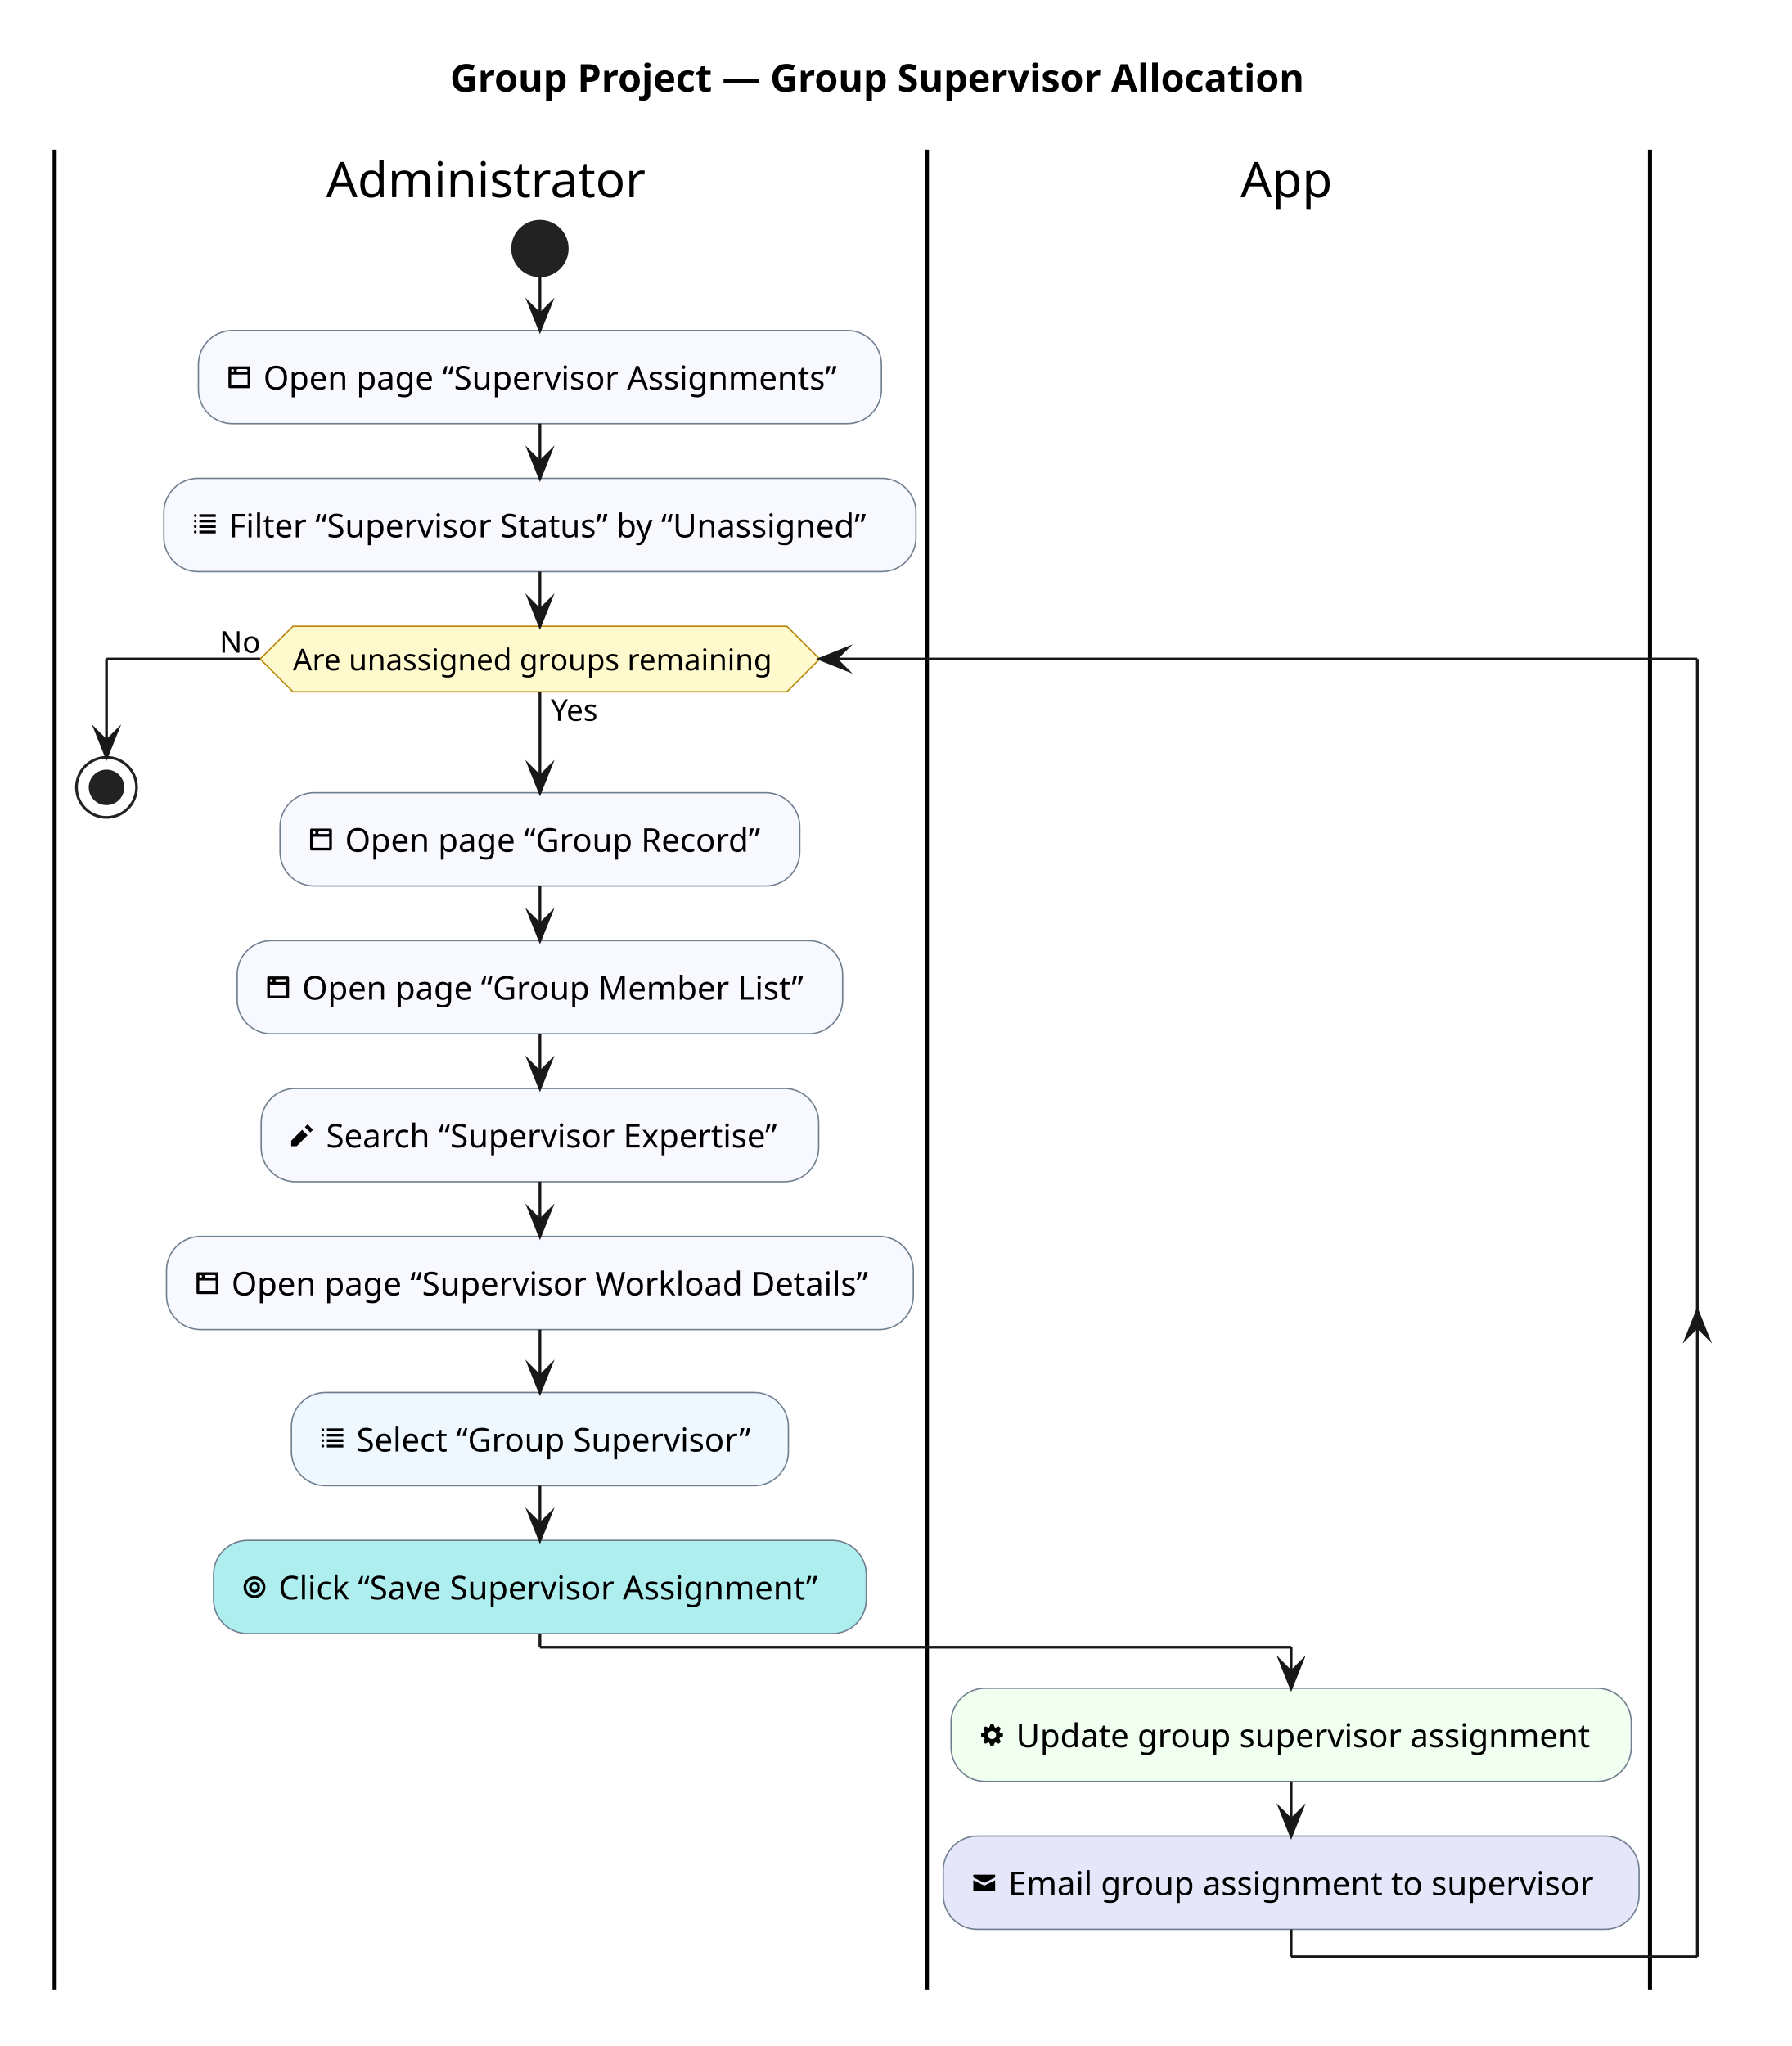
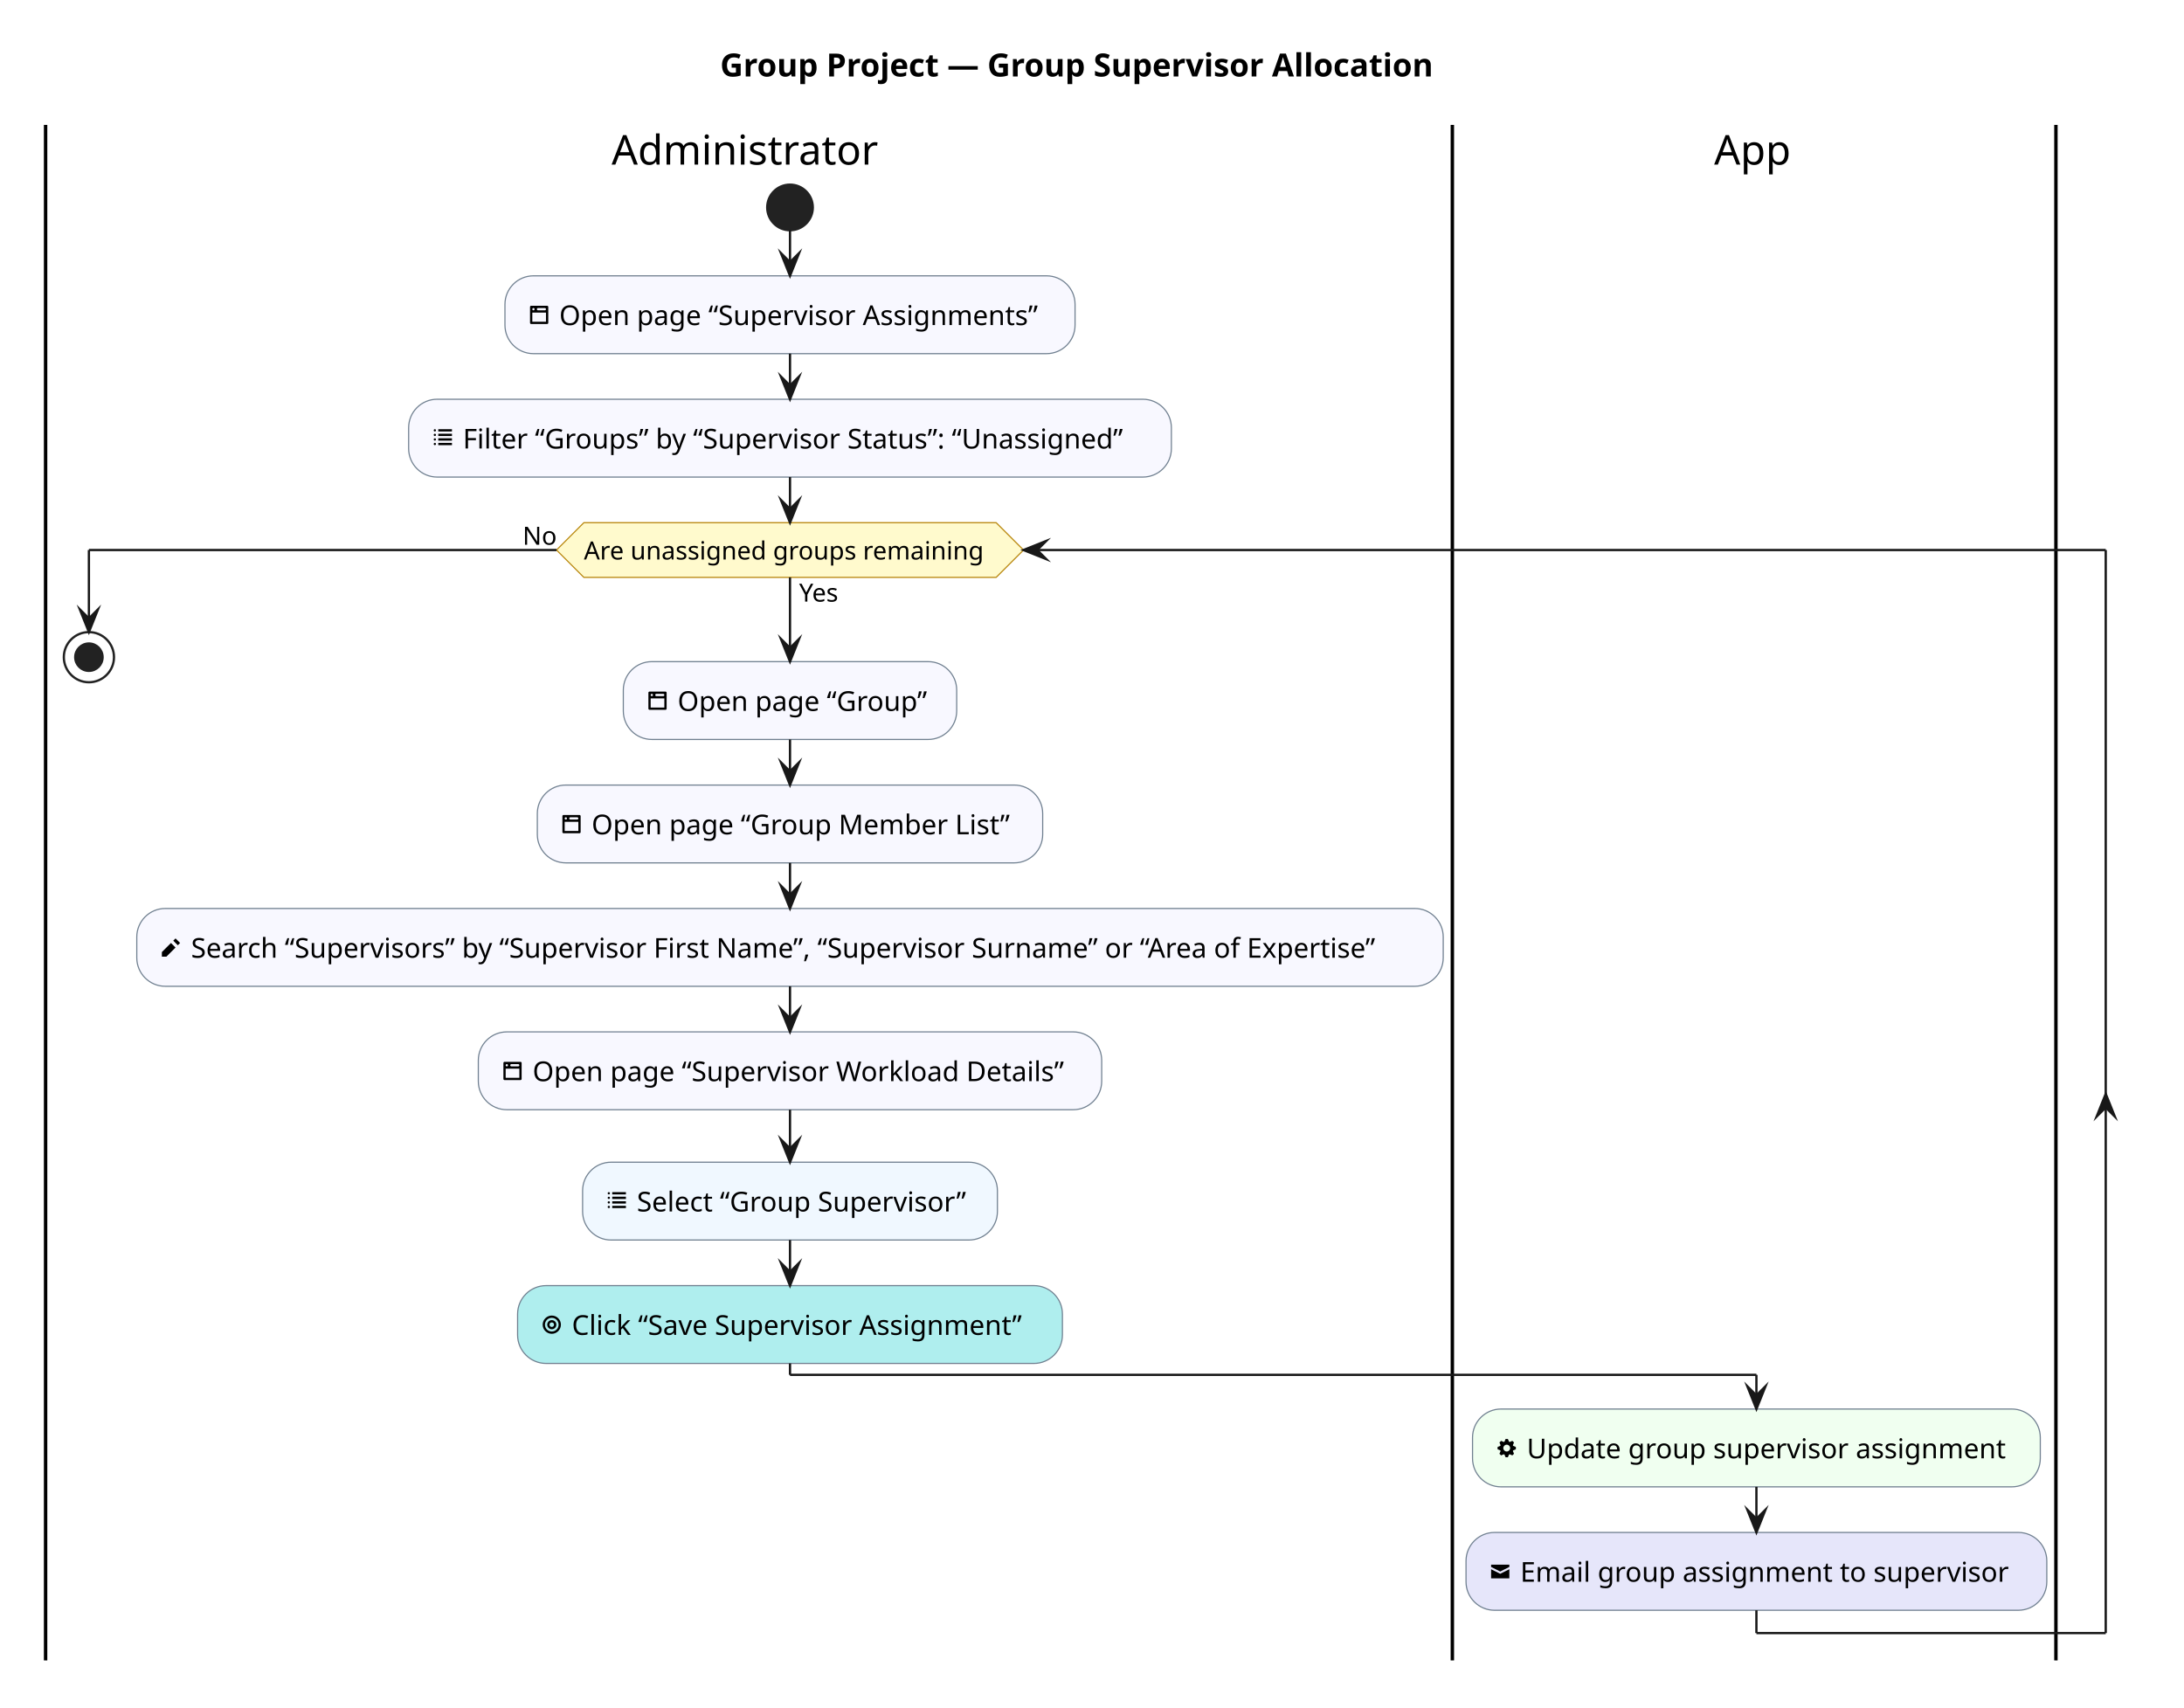
- <svg xmlns="http://www.w3.org/2000/svg" contentStyleType="text/css" data-diagram-type="ACTIVITY" height="749px" preserveAspectRatio="none" style="width:656px;height:749px;background:#FFFFFF;" version="1.1" viewBox="0 0 656 749" width="656px" zoomAndPan="magnify">
+ <svg xmlns="http://www.w3.org/2000/svg" contentStyleType="text/css" data-diagram-type="ACTIVITY" height="749px" preserveAspectRatio="none" style="width:958px;height:749px;background:#FFFFFF;" version="1.1" viewBox="0 0 958 749" width="958px" zoomAndPan="magnify">
  <defs />
  <g>
    <g class="title" data-source-line="2">
-       <text fill="#000000" font-family="sans-serif" font-size="14" font-weight="700" lengthAdjust="spacing" textLength="324.898" x="164.783" y="33.535">Group Project — Group Supervisor Allocation</text>
+       <text fill="#000000" font-family="sans-serif" font-size="14" font-weight="700" lengthAdjust="spacing" textLength="324.898" x="315.884" y="33.535">Group Project — Group Supervisor Allocation</text>
    </g>
-     <rect fill="none" height="21.199" style="stroke:none;stroke-width:1;" width="585.969" x="20" y="54.785" />
-     <ellipse cx="197.684" cy="90.984" fill="#222222" rx="10" ry="10" style="stroke:#222222;stroke-width:1;" />
-     <rect fill="#F8F8FF" height="34.133" rx="12.5" ry="12.5" style="stroke:#708090;stroke-width:0.5;" width="250.072" x="72.647" y="120.984" />
-     <path d="M83.987,134.117 A0.5,0.5 0 0 0 83.647,134.617 L83.647,141.617 A0.5,0.5 0 0 0 84.147,142.117 L91.147,142.117 A0.5,0.5 0 0 0 91.647,141.617 L91.647,134.617 A0.5,0.5 0 0 0 91.147,134.117 L84.147,134.117 A0.5,0.5 0 0 0 84.058,134.117 A0.5,0.5 0 0 0 83.998,134.117 M85.147,135.117 C85.427,135.117 85.647,135.337 85.647,135.617 C85.647,135.897 85.427,136.117 85.147,136.117 C84.868,136.117 84.647,135.897 84.647,135.617 C84.647,135.337 84.868,135.117 85.147,135.117 M87.147,135.117 L90.147,135.117 C90.427,135.117 90.647,135.337 90.647,135.617 C90.647,135.897 90.427,136.117 90.147,136.117 L87.147,136.117 C86.868,136.117 86.647,135.897 86.647,135.617 C86.647,135.337 86.868,135.117 87.147,135.117 M84.647,137.117 L90.647,137.117 L90.647,141.117 L84.647,141.117 L84.647,137.117" fill="#000000" />
-     <text fill="#000000" font-family="sans-serif" font-size="12" lengthAdjust="spacing" textLength="216.275" x="96.444" y="142.586">Open page “Supervisor Assignments”</text>
-     <rect fill="#F8F8FF" height="34.133" rx="12.5" ry="12.5" style="stroke:#708090;stroke-width:0.5;" width="275.367" x="60" y="175.117" />
-     <path d="M71.5,188.25 C71.22,188.25 71,188.47 71,188.75 C71,189.03 71.22,189.25 71.5,189.25 C71.78,189.25 72,189.03 72,188.75 C72,188.47 71.78,188.25 71.5,188.25 M73,188.25 L73,189.25 L79,189.25 L79,188.25 L73,188.25 M71.5,190.25 C71.22,190.25 71,190.47 71,190.75 C71,191.03 71.22,191.25 71.5,191.25 C71.78,191.25 72,191.03 72,190.75 C72,190.47 71.78,190.25 71.5,190.25 M73,190.25 L73,191.25 L79,191.25 L79,190.25 L73,190.25 M71.5,192.25 C71.22,192.25 71,192.47 71,192.75 C71,193.03 71.22,193.25 71.5,193.25 C71.78,193.25 72,193.03 72,192.75 C72,192.47 71.78,192.25 71.5,192.25 M73,192.25 L73,193.25 L79,193.25 L79,192.25 L73,192.25 M71.5,194.25 C71.22,194.25 71,194.47 71,194.75 C71,195.03 71.22,195.25 71.5,195.25 C71.78,195.25 72,195.03 72,194.75 C72,194.47 71.78,194.25 71.5,194.25 M73,194.25 L73,195.25 L79,195.25 L79,194.25 L73,194.25" fill="#000000" />
-     <text fill="#000000" font-family="sans-serif" font-size="12" lengthAdjust="spacing" textLength="241.57" x="83.797" y="196.719">Filter “Supervisor Status” by “Unassigned”</text>
-     <rect fill="#F8F8FF" height="34.133" rx="12.5" ry="12.5" style="stroke:#708090;stroke-width:0.5;" width="190.289" x="102.539" y="290.205" />
-     <path d="M113.879,303.338 A0.5,0.5 0 0 0 113.539,303.838 L113.539,310.838 A0.5,0.5 0 0 0 114.039,311.338 L121.039,311.338 A0.5,0.5 0 0 0 121.539,310.838 L121.539,303.838 A0.5,0.5 0 0 0 121.039,303.338 L114.039,303.338 A0.5,0.5 0 0 0 113.949,303.338 A0.5,0.5 0 0 0 113.889,303.338 M115.039,304.338 C115.319,304.338 115.539,304.558 115.539,304.838 C115.539,305.118 115.319,305.338 115.039,305.338 C114.759,305.338 114.539,305.118 114.539,304.838 C114.539,304.558 114.759,304.338 115.039,304.338 M117.039,304.338 L120.039,304.338 C120.319,304.338 120.539,304.558 120.539,304.838 C120.539,305.118 120.319,305.338 120.039,305.338 L117.039,305.338 C116.759,305.338 116.539,305.118 116.539,304.838 C116.539,304.558 116.759,304.338 117.039,304.338 M114.539,306.338 L120.539,306.338 L120.539,310.338 L114.539,310.338 L114.539,306.338" fill="#000000" />
-     <text fill="#000000" font-family="sans-serif" font-size="12" lengthAdjust="spacing" textLength="156.492" x="126.336" y="311.807">Open page “Group Record”</text>
-     <rect fill="#F8F8FF" height="34.133" rx="12.5" ry="12.5" style="stroke:#708090;stroke-width:0.5;" width="221.678" x="86.845" y="344.338" />
-     <path d="M98.185,357.471 A0.5,0.5 0 0 0 97.845,357.971 L97.845,364.971 A0.5,0.5 0 0 0 98.345,365.471 L105.345,365.471 A0.5,0.5 0 0 0 105.845,364.971 L105.845,357.971 A0.5,0.5 0 0 0 105.345,357.471 L98.345,357.471 A0.5,0.5 0 0 0 98.255,357.471 A0.5,0.5 0 0 0 98.195,357.471 M99.345,358.471 C99.625,358.471 99.845,358.691 99.845,358.971 C99.845,359.251 99.625,359.471 99.345,359.471 C99.065,359.471 98.845,359.251 98.845,358.971 C98.845,358.691 99.065,358.471 99.345,358.471 M101.345,358.471 L104.345,358.471 C104.625,358.471 104.845,358.691 104.845,358.971 C104.845,359.251 104.625,359.471 104.345,359.471 L101.345,359.471 C101.065,359.471 100.845,359.251 100.845,358.971 C100.845,358.691 101.065,358.471 101.345,358.471 M98.845,360.471 L104.845,360.471 L104.845,364.471 L98.845,364.471 L98.845,360.471" fill="#000000" />
-     <text fill="#000000" font-family="sans-serif" font-size="12" lengthAdjust="spacing" textLength="187.881" x="110.642" y="365.94">Open page “Group Member List”</text>
-     <rect fill="#F8F8FF" height="34.133" rx="12.5" ry="12.5" style="stroke:#708090;stroke-width:0.5;" width="204.117" x="95.625" y="398.471" />
-     <path d="M112.625,411.603 L111.625,412.603 L113.625,414.603 L114.625,413.603 L112.625,411.603 M110.625,413.603 L106.625,417.603 L106.625,419.603 L108.625,419.603 L112.625,415.603 L110.625,413.603" fill="#000000" />
-     <text fill="#000000" font-family="sans-serif" font-size="12" lengthAdjust="spacing" textLength="170.32" x="119.422" y="420.072">Search “Supervisor Expertise”</text>
-     <rect fill="#F8F8FF" height="34.133" rx="12.5" ry="12.5" style="stroke:#708090;stroke-width:0.5;" width="273.44" x="60.964" y="452.603" />
-     <path d="M72.304,465.736 A0.5,0.5 0 0 0 71.964,466.236 L71.964,473.236 A0.5,0.5 0 0 0 72.464,473.736 L79.464,473.736 A0.5,0.5 0 0 0 79.964,473.236 L79.964,466.236 A0.5,0.5 0 0 0 79.464,465.736 L72.464,465.736 A0.5,0.5 0 0 0 72.374,465.736 A0.5,0.5 0 0 0 72.314,465.736 M73.464,466.736 C73.744,466.736 73.964,466.956 73.964,467.236 C73.964,467.516 73.744,467.736 73.464,467.736 C73.184,467.736 72.964,467.516 72.964,467.236 C72.964,466.956 73.184,466.736 73.464,466.736 M75.464,466.736 L78.464,466.736 C78.744,466.736 78.964,466.956 78.964,467.236 C78.964,467.516 78.744,467.736 78.464,467.736 L75.464,467.736 C75.184,467.736 74.964,467.516 74.964,467.236 C74.964,466.956 75.184,466.736 75.464,466.736 M72.964,468.736 L78.964,468.736 L78.964,472.736 L72.964,472.736 L72.964,468.736" fill="#000000" />
-     <text fill="#000000" font-family="sans-serif" font-size="12" lengthAdjust="spacing" textLength="239.643" x="84.761" y="474.205">Open page “Supervisor Workload Details”</text>
-     <rect fill="#F0F8FF" height="34.133" rx="12.5" ry="12.5" style="stroke:#708090;stroke-width:0.5;" width="181.957" x="106.705" y="509.759" />
-     <path d="M118.205,522.892 C117.925,522.892 117.705,523.112 117.705,523.392 C117.705,523.672 117.925,523.892 118.205,523.892 C118.485,523.892 118.705,523.672 118.705,523.392 C118.705,523.112 118.485,522.892 118.205,522.892 M119.705,522.892 L119.705,523.892 L125.705,523.892 L125.705,522.892 L119.705,522.892 M118.205,524.892 C117.925,524.892 117.705,525.112 117.705,525.392 C117.705,525.672 117.925,525.892 118.205,525.892 C118.485,525.892 118.705,525.672 118.705,525.392 C118.705,525.112 118.485,524.892 118.205,524.892 M119.705,524.892 L119.705,525.892 L125.705,525.892 L125.705,524.892 L119.705,524.892 M118.205,526.892 C117.925,526.892 117.705,527.112 117.705,527.392 C117.705,527.672 117.925,527.892 118.205,527.892 C118.485,527.892 118.705,527.672 118.705,527.392 C118.705,527.112 118.485,526.892 118.205,526.892 M119.705,526.892 L119.705,527.892 L125.705,527.892 L125.705,526.892 L119.705,526.892 M118.205,528.892 C117.925,528.892 117.705,529.112 117.705,529.392 C117.705,529.672 117.925,529.892 118.205,529.892 C118.485,529.892 118.705,529.672 118.705,529.392 C118.705,529.112 118.485,528.892 118.205,528.892 M119.705,528.892 L119.705,529.892 L125.705,529.892 L125.705,528.892 L119.705,528.892" fill="#000000" />
-     <text fill="#000000" font-family="sans-serif" font-size="12" lengthAdjust="spacing" textLength="148.16" x="130.502" y="531.36">Select “Group Supervisor”</text>
-     <rect fill="#AFEEEE" height="34.133" rx="12.5" ry="12.5" style="stroke:#708090;stroke-width:0.5;" width="238.986" x="78.19" y="563.892" />
-     <path d="M93.19,577.024 C90.99,577.024 89.19,578.824 89.19,581.024 C89.19,583.224 90.99,585.024 93.19,585.024 C95.39,585.024 97.19,583.224 97.19,581.024 C97.19,578.824 95.39,577.024 93.19,577.024 M93.19,578.024 C94.85,578.024 96.19,579.364 96.19,581.024 C96.19,582.684 94.85,584.024 93.19,584.024 C91.53,584.024 90.19,582.684 90.19,581.024 C90.19,579.364 91.53,578.024 93.19,578.024 M93.19,579.024 C92.09,579.024 91.19,579.924 91.19,581.024 C91.19,582.124 92.09,583.024 93.19,583.024 C94.29,583.024 95.19,582.124 95.19,581.024 C95.19,579.924 94.29,579.024 93.19,579.024 M93.19,580.024 C93.75,580.024 94.19,580.464 94.19,581.024 C94.19,581.584 93.75,582.024 93.19,582.024 C92.63,582.024 92.19,581.584 92.19,581.024 C92.19,580.464 92.63,580.024 93.19,580.024" fill="#000000" />
-     <text fill="#000000" font-family="sans-serif" font-size="12" lengthAdjust="spacing" textLength="205.19" x="101.987" y="585.493">Click “Save Supervisor Assignment”</text>
-     <polygon fill="#FFFACD" points="107.264,229.25,288.103,229.25,300.103,241.25,288.103,253.25,107.264,253.25,95.264,241.25,107.264,229.25" style="stroke:#B8860B;stroke-width:0.5;stroke-linejoin:miter;stroke-miterlimit:10;" />
-     <text fill="#000000" font-family="sans-serif" font-size="11" lengthAdjust="spacing" textLength="18.589" x="201.684" y="263.885">Yes</text>
-     <text fill="#000000" font-family="sans-serif" font-size="11" lengthAdjust="spacing" textLength="180.839" x="107.264" y="245.407">Are unassigned groups remaining</text>
-     <text fill="#000000" font-family="sans-serif" font-size="11" lengthAdjust="spacing" textLength="14.883" x="80.381" y="238.93">No</text>
+     <rect fill="none" height="21.199" style="stroke:none;stroke-width:1;" width="883.666" x="20" y="54.785" />
+     <ellipse cx="346.532" cy="90.984" fill="#222222" rx="10" ry="10" style="stroke:#222222;stroke-width:1;" />
+     <rect fill="#F8F8FF" height="34.133" rx="12.5" ry="12.5" style="stroke:#708090;stroke-width:0.5;" width="250.072" x="221.496" y="120.984" />
+     <path d="M232.836,134.117 A0.5,0.5 0 0 0 232.496,134.617 L232.496,141.617 A0.5,0.5 0 0 0 232.996,142.117 L239.996,142.117 A0.5,0.5 0 0 0 240.496,141.617 L240.496,134.617 A0.5,0.5 0 0 0 239.996,134.117 L232.996,134.117 A0.5,0.5 0 0 0 232.906,134.117 A0.5,0.5 0 0 0 232.846,134.117 M233.996,135.117 C234.276,135.117 234.496,135.337 234.496,135.617 C234.496,135.897 234.276,136.117 233.996,136.117 C233.716,136.117 233.496,135.897 233.496,135.617 C233.496,135.337 233.716,135.117 233.996,135.117 M235.996,135.117 L238.996,135.117 C239.276,135.117 239.496,135.337 239.496,135.617 C239.496,135.897 239.276,136.117 238.996,136.117 L235.996,136.117 C235.716,136.117 235.496,135.897 235.496,135.617 C235.496,135.337 235.716,135.117 235.996,135.117 M233.496,137.117 L239.496,137.117 L239.496,141.117 L233.496,141.117 L233.496,137.117" fill="#000000" />
+     <text fill="#000000" font-family="sans-serif" font-size="12" lengthAdjust="spacing" textLength="216.275" x="245.293" y="142.586">Open page “Supervisor Assignments”</text>
+     <rect fill="#F8F8FF" height="34.133" rx="12.5" ry="12.5" style="stroke:#708090;stroke-width:0.5;" width="334.57" x="179.247" y="175.117" />
+     <path d="M190.747,188.25 C190.467,188.25 190.247,188.47 190.247,188.75 C190.247,189.03 190.467,189.25 190.747,189.25 C191.027,189.25 191.247,189.03 191.247,188.75 C191.247,188.47 191.027,188.25 190.747,188.25 M192.247,188.25 L192.247,189.25 L198.247,189.25 L198.247,188.25 L192.247,188.25 M190.747,190.25 C190.467,190.25 190.247,190.47 190.247,190.75 C190.247,191.03 190.467,191.25 190.747,191.25 C191.027,191.25 191.247,191.03 191.247,190.75 C191.247,190.47 191.027,190.25 190.747,190.25 M192.247,190.25 L192.247,191.25 L198.247,191.25 L198.247,190.25 L192.247,190.25 M190.747,192.25 C190.467,192.25 190.247,192.47 190.247,192.75 C190.247,193.03 190.467,193.25 190.747,193.25 C191.027,193.25 191.247,193.03 191.247,192.75 C191.247,192.47 191.027,192.25 190.747,192.25 M192.247,192.25 L192.247,193.25 L198.247,193.25 L198.247,192.25 L192.247,192.25 M190.747,194.25 C190.467,194.25 190.247,194.47 190.247,194.75 C190.247,195.03 190.467,195.25 190.747,195.25 C191.027,195.25 191.247,195.03 191.247,194.75 C191.247,194.47 191.027,194.25 190.747,194.25 M192.247,194.25 L192.247,195.25 L198.247,195.25 L198.247,194.25 L192.247,194.25" fill="#000000" />
+     <text fill="#000000" font-family="sans-serif" font-size="12" lengthAdjust="spacing" textLength="300.773" x="203.044" y="196.719">Filter “Groups” by “Supervisor Status”: “Unassigned”</text>
+     <rect fill="#F8F8FF" height="34.133" rx="12.5" ry="12.5" style="stroke:#708090;stroke-width:0.5;" width="146.238" x="273.413" y="290.205" />
+     <path d="M284.753,303.338 A0.5,0.5 0 0 0 284.413,303.838 L284.413,310.838 A0.5,0.5 0 0 0 284.913,311.338 L291.913,311.338 A0.5,0.5 0 0 0 292.413,310.838 L292.413,303.838 A0.5,0.5 0 0 0 291.913,303.338 L284.913,303.338 A0.5,0.5 0 0 0 284.823,303.338 A0.5,0.5 0 0 0 284.763,303.338 M285.913,304.338 C286.193,304.338 286.413,304.558 286.413,304.838 C286.413,305.118 286.193,305.338 285.913,305.338 C285.633,305.338 285.413,305.118 285.413,304.838 C285.413,304.558 285.633,304.338 285.913,304.338 M287.913,304.338 L290.913,304.338 C291.193,304.338 291.413,304.558 291.413,304.838 C291.413,305.118 291.193,305.338 290.913,305.338 L287.913,305.338 C287.633,305.338 287.413,305.118 287.413,304.838 C287.413,304.558 287.633,304.338 287.913,304.338 M285.413,306.338 L291.413,306.338 L291.413,310.338 L285.413,310.338 L285.413,306.338" fill="#000000" />
+     <text fill="#000000" font-family="sans-serif" font-size="12" lengthAdjust="spacing" textLength="112.441" x="297.21" y="311.807">Open page “Group”</text>
+     <rect fill="#F8F8FF" height="34.133" rx="12.5" ry="12.5" style="stroke:#708090;stroke-width:0.5;" width="221.678" x="235.693" y="344.338" />
+     <path d="M247.033,357.471 A0.5,0.5 0 0 0 246.693,357.971 L246.693,364.971 A0.5,0.5 0 0 0 247.193,365.471 L254.193,365.471 A0.5,0.5 0 0 0 254.693,364.971 L254.693,357.971 A0.5,0.5 0 0 0 254.193,357.471 L247.193,357.471 A0.5,0.5 0 0 0 247.103,357.471 A0.5,0.5 0 0 0 247.043,357.471 M248.193,358.471 C248.473,358.471 248.693,358.691 248.693,358.971 C248.693,359.251 248.473,359.471 248.193,359.471 C247.913,359.471 247.693,359.251 247.693,358.971 C247.693,358.691 247.913,358.471 248.193,358.471 M250.193,358.471 L253.193,358.471 C253.473,358.471 253.693,358.691 253.693,358.971 C253.693,359.251 253.473,359.471 253.193,359.471 L250.193,359.471 C249.913,359.471 249.693,359.251 249.693,358.971 C249.693,358.691 249.913,358.471 250.193,358.471 M247.693,360.471 L253.693,360.471 L253.693,364.471 L247.693,364.471 L247.693,360.471" fill="#000000" />
+     <text fill="#000000" font-family="sans-serif" font-size="12" lengthAdjust="spacing" textLength="187.881" x="259.49" y="365.94">Open page “Group Member List”</text>
+     <rect fill="#F8F8FF" height="34.133" rx="12.5" ry="12.5" style="stroke:#708090;stroke-width:0.5;" width="573.064" x="60" y="398.471" />
+     <path d="M77,411.603 L76,412.603 L78,414.603 L79,413.603 L77,411.603 M75,413.603 L71,417.603 L71,419.603 L73,419.603 L77,415.603 L75,413.603" fill="#000000" />
+     <text fill="#000000" font-family="sans-serif" font-size="12" lengthAdjust="spacing" textLength="539.268" x="83.797" y="420.072">Search “Supervisors” by “Supervisor First Name”, “Supervisor Surname” or “Area of Expertise”</text>
+     <rect fill="#F8F8FF" height="34.133" rx="12.5" ry="12.5" style="stroke:#708090;stroke-width:0.5;" width="273.44" x="209.812" y="452.603" />
+     <path d="M221.153,465.736 A0.5,0.5 0 0 0 220.812,466.236 L220.812,473.236 A0.5,0.5 0 0 0 221.312,473.736 L228.312,473.736 A0.5,0.5 0 0 0 228.812,473.236 L228.812,466.236 A0.5,0.5 0 0 0 228.312,465.736 L221.312,465.736 A0.5,0.5 0 0 0 221.222,465.736 A0.5,0.5 0 0 0 221.162,465.736 M222.312,466.736 C222.593,466.736 222.812,466.956 222.812,467.236 C222.812,467.516 222.593,467.736 222.312,467.736 C222.032,467.736 221.812,467.516 221.812,467.236 C221.812,466.956 222.032,466.736 222.312,466.736 M224.312,466.736 L227.312,466.736 C227.593,466.736 227.812,466.956 227.812,467.236 C227.812,467.516 227.593,467.736 227.312,467.736 L224.312,467.736 C224.032,467.736 223.812,467.516 223.812,467.236 C223.812,466.956 224.032,466.736 224.312,466.736 M221.812,468.736 L227.812,468.736 L227.812,472.736 L221.812,472.736 L221.812,468.736" fill="#000000" />
+     <text fill="#000000" font-family="sans-serif" font-size="12" lengthAdjust="spacing" textLength="239.643" x="233.609" y="474.205">Open page “Supervisor Workload Details”</text>
+     <rect fill="#F0F8FF" height="34.133" rx="12.5" ry="12.5" style="stroke:#708090;stroke-width:0.5;" width="181.957" x="255.554" y="509.759" />
+     <path d="M267.054,522.892 C266.774,522.892 266.554,523.112 266.554,523.392 C266.554,523.672 266.774,523.892 267.054,523.892 C267.334,523.892 267.554,523.672 267.554,523.392 C267.554,523.112 267.334,522.892 267.054,522.892 M268.554,522.892 L268.554,523.892 L274.554,523.892 L274.554,522.892 L268.554,522.892 M267.054,524.892 C266.774,524.892 266.554,525.112 266.554,525.392 C266.554,525.672 266.774,525.892 267.054,525.892 C267.334,525.892 267.554,525.672 267.554,525.392 C267.554,525.112 267.334,524.892 267.054,524.892 M268.554,524.892 L268.554,525.892 L274.554,525.892 L274.554,524.892 L268.554,524.892 M267.054,526.892 C266.774,526.892 266.554,527.112 266.554,527.392 C266.554,527.672 266.774,527.892 267.054,527.892 C267.334,527.892 267.554,527.672 267.554,527.392 C267.554,527.112 267.334,526.892 267.054,526.892 M268.554,526.892 L268.554,527.892 L274.554,527.892 L274.554,526.892 L268.554,526.892 M267.054,528.892 C266.774,528.892 266.554,529.112 266.554,529.392 C266.554,529.672 266.774,529.892 267.054,529.892 C267.334,529.892 267.554,529.672 267.554,529.392 C267.554,529.112 267.334,528.892 267.054,528.892 M268.554,528.892 L268.554,529.892 L274.554,529.892 L274.554,528.892 L268.554,528.892" fill="#000000" />
+     <text fill="#000000" font-family="sans-serif" font-size="12" lengthAdjust="spacing" textLength="148.16" x="279.351" y="531.36">Select “Group Supervisor”</text>
+     <rect fill="#AFEEEE" height="34.133" rx="12.5" ry="12.5" style="stroke:#708090;stroke-width:0.5;" width="238.986" x="227.039" y="563.892" />
+     <path d="M242.039,577.024 C239.839,577.024 238.039,578.824 238.039,581.024 C238.039,583.224 239.839,585.024 242.039,585.024 C244.239,585.024 246.039,583.224 246.039,581.024 C246.039,578.824 244.239,577.024 242.039,577.024 M242.039,578.024 C243.699,578.024 245.039,579.364 245.039,581.024 C245.039,582.684 243.699,584.024 242.039,584.024 C240.379,584.024 239.039,582.684 239.039,581.024 C239.039,579.364 240.379,578.024 242.039,578.024 M242.039,579.024 C240.939,579.024 240.039,579.924 240.039,581.024 C240.039,582.124 240.939,583.024 242.039,583.024 C243.139,583.024 244.039,582.124 244.039,581.024 C244.039,579.924 243.139,579.024 242.039,579.024 M242.039,580.024 C242.599,580.024 243.039,580.464 243.039,581.024 C243.039,581.584 242.599,582.024 242.039,582.024 C241.479,582.024 241.039,581.584 241.039,581.024 C241.039,580.464 241.479,580.024 242.039,580.024" fill="#000000" />
+     <text fill="#000000" font-family="sans-serif" font-size="12" lengthAdjust="spacing" textLength="205.19" x="250.836" y="585.493">Click “Save Supervisor Assignment”</text>
+     <polygon fill="#FFFACD" points="256.113,229.25,436.952,229.25,448.952,241.25,436.952,253.25,256.113,253.25,244.113,241.25,256.113,229.25" style="stroke:#B8860B;stroke-width:0.5;stroke-linejoin:miter;stroke-miterlimit:10;" />
+     <text fill="#000000" font-family="sans-serif" font-size="11" lengthAdjust="spacing" textLength="18.589" x="350.532" y="263.885">Yes</text>
+     <text fill="#000000" font-family="sans-serif" font-size="11" lengthAdjust="spacing" textLength="180.839" x="256.113" y="245.407">Are unassigned groups remaining</text>
+     <text fill="#000000" font-family="sans-serif" font-size="11" lengthAdjust="spacing" textLength="14.883" x="229.229" y="238.93">No</text>
    <ellipse cx="39" cy="288.25" fill="none" rx="11" ry="11" style="stroke:#222222;stroke-width:1;" />
    <ellipse cx="39" cy="288.25" fill="#222222" rx="6" ry="6" style="stroke:#222222;stroke-width:1;" />
    <line style="stroke:#000000;stroke-width:1.5;" x1="20" x2="20" y1="54.785" y2="728.29" />
-     <rect fill="#F0FFF0" height="34.133" rx="12.5" ry="12.5" style="stroke:#708090;stroke-width:0.5;" width="249.047" x="348.221" y="618.024" />
-     <path d="M362.721,631.157 L362.221,632.347 C362.121,632.377 362.031,632.427 361.941,632.477 L360.751,631.977 L360.031,632.697 L360.531,633.887 C360.481,633.987 360.441,634.067 360.401,634.167 L359.211,634.667 L359.211,635.667 L360.401,636.167 C360.441,636.267 360.481,636.347 360.531,636.447 L360.031,637.637 L360.751,638.357 L361.941,637.857 C362.031,637.897 362.121,637.947 362.221,637.987 L362.721,639.177 L363.721,639.177 L364.221,637.987 C364.311,637.947 364.411,637.907 364.501,637.857 L365.691,638.357 L366.411,637.637 L365.911,636.447 C365.951,636.357 366.001,636.257 366.041,636.167 L367.231,635.667 L367.231,634.667 L366.041,634.167 C366.011,634.077 365.961,633.977 365.911,633.887 L366.411,632.697 L365.691,631.977 L364.501,632.477 C364.411,632.437 364.311,632.387 364.221,632.347 L363.721,631.157 L362.721,631.157 M363.221,633.657 C364.051,633.657 364.721,634.327 364.721,635.157 C364.721,635.987 364.051,636.657 363.221,636.657 C362.391,636.657 361.721,635.987 361.721,635.157 C361.721,634.327 362.391,633.657 363.221,633.657" fill="#000000" />
-     <text fill="#000000" font-family="sans-serif" font-size="12" lengthAdjust="spacing" textLength="215.25" x="372.018" y="639.626">Update group supervisor assignment</text>
-     <rect fill="#E6E6FA" height="34.133" rx="12.5" ry="12.5" style="stroke:#708090;stroke-width:0.5;" width="254.754" x="345.367" y="672.157" />
-     <path d="M356.367,686.29 L356.367,687.29 L360.367,689.29 L364.367,687.29 L364.367,686.29 L356.367,686.29 M356.367,688.29 L356.367,692.29 L364.367,692.29 L364.367,688.29 L360.367,690.29 L356.367,688.29" fill="#000000" />
-     <text fill="#000000" font-family="sans-serif" font-size="12" lengthAdjust="spacing" textLength="220.957" x="369.164" y="693.759">Email group assignment to supervisor</text>
-     <line style="stroke:#000000;stroke-width:1.5;" x1="339.367" x2="339.367" y1="54.785" y2="728.29" />
-     <line style="stroke:#000000;stroke-width:1.5;" x1="604.121" x2="604.121" y1="54.785" y2="728.29" />
-     <polygon fill="#181818" points="617.464,489.759,621.464,479.759,625.464,489.759,621.464,485.759" style="stroke:#181818;stroke-width:1;stroke-linejoin:miter;stroke-miterlimit:10;" />
-     <line style="stroke:#181818;stroke-width:1;" x1="197.684" x2="197.684" y1="100.984" y2="120.984" />
-     <polygon fill="#181818" points="193.684,110.984,197.684,120.984,201.684,110.984,197.684,114.984" style="stroke:#181818;stroke-width:1;stroke-linejoin:miter;stroke-miterlimit:10;" />
-     <line style="stroke:#181818;stroke-width:1;" x1="197.684" x2="197.684" y1="155.117" y2="175.117" />
-     <polygon fill="#181818" points="193.684,165.117,197.684,175.117,201.684,165.117,197.684,169.117" style="stroke:#181818;stroke-width:1;stroke-linejoin:miter;stroke-miterlimit:10;" />
-     <line style="stroke:#181818;stroke-width:1;" x1="197.684" x2="197.684" y1="324.338" y2="344.338" />
-     <polygon fill="#181818" points="193.684,334.338,197.684,344.338,201.684,334.338,197.684,338.338" style="stroke:#181818;stroke-width:1;stroke-linejoin:miter;stroke-miterlimit:10;" />
-     <line style="stroke:#181818;stroke-width:1;" x1="197.684" x2="197.684" y1="378.471" y2="398.471" />
-     <polygon fill="#181818" points="193.684,388.471,197.684,398.471,201.684,388.471,197.684,392.471" style="stroke:#181818;stroke-width:1;stroke-linejoin:miter;stroke-miterlimit:10;" />
-     <line style="stroke:#181818;stroke-width:1;" x1="197.684" x2="197.684" y1="432.603" y2="452.603" />
-     <polygon fill="#181818" points="193.684,442.603,197.684,452.603,201.684,442.603,197.684,446.603" style="stroke:#181818;stroke-width:1;stroke-linejoin:miter;stroke-miterlimit:10;" />
-     <line style="stroke:#181818;stroke-width:1;" x1="197.684" x2="197.684" y1="486.736" y2="509.759" />
-     <polygon fill="#181818" points="193.684,499.759,197.684,509.759,201.684,499.759,197.684,503.759" style="stroke:#181818;stroke-width:1;stroke-linejoin:miter;stroke-miterlimit:10;" />
-     <line style="stroke:#181818;stroke-width:1;" x1="197.684" x2="197.684" y1="543.892" y2="563.892" />
-     <polygon fill="#181818" points="193.684,553.892,197.684,563.892,201.684,553.892,197.684,557.892" style="stroke:#181818;stroke-width:1;stroke-linejoin:miter;stroke-miterlimit:10;" />
-     <line style="stroke:#181818;stroke-width:1;" x1="197.684" x2="197.684" y1="253.25" y2="290.205" />
-     <polygon fill="#181818" points="193.684,280.205,197.684,290.205,201.684,280.205,197.684,284.205" style="stroke:#181818;stroke-width:1;stroke-linejoin:miter;stroke-miterlimit:10;" />
-     <line style="stroke:#181818;stroke-width:1;" x1="95.264" x2="39" y1="241.25" y2="241.25" />
+     <rect fill="#F0FFF0" height="34.133" rx="12.5" ry="12.5" style="stroke:#708090;stroke-width:0.5;" width="249.047" x="645.918" y="618.024" />
+     <path d="M660.418,631.157 L659.918,632.347 C659.818,632.377 659.728,632.427 659.638,632.477 L658.448,631.977 L657.728,632.697 L658.228,633.887 C658.178,633.987 658.138,634.067 658.098,634.167 L656.908,634.667 L656.908,635.667 L658.098,636.167 C658.138,636.267 658.178,636.347 658.228,636.447 L657.728,637.637 L658.448,638.357 L659.638,637.857 C659.728,637.897 659.818,637.947 659.918,637.987 L660.418,639.177 L661.418,639.177 L661.918,637.987 C662.008,637.947 662.108,637.907 662.198,637.857 L663.388,638.357 L664.108,637.637 L663.608,636.447 C663.648,636.357 663.698,636.257 663.738,636.167 L664.928,635.667 L664.928,634.667 L663.738,634.167 C663.708,634.077 663.658,633.977 663.608,633.887 L664.108,632.697 L663.388,631.977 L662.198,632.477 C662.108,632.437 662.008,632.387 661.918,632.347 L661.418,631.157 L660.418,631.157 M660.918,633.657 C661.748,633.657 662.418,634.327 662.418,635.157 C662.418,635.987 661.748,636.657 660.918,636.657 C660.088,636.657 659.418,635.987 659.418,635.157 C659.418,634.327 660.088,633.657 660.918,633.657" fill="#000000" />
+     <text fill="#000000" font-family="sans-serif" font-size="12" lengthAdjust="spacing" textLength="215.25" x="669.715" y="639.626">Update group supervisor assignment</text>
+     <rect fill="#E6E6FA" height="34.133" rx="12.5" ry="12.5" style="stroke:#708090;stroke-width:0.5;" width="254.754" x="643.064" y="672.157" />
+     <path d="M654.064,686.29 L654.064,687.29 L658.064,689.29 L662.064,687.29 L662.064,686.29 L654.064,686.29 M654.064,688.29 L654.064,692.29 L662.064,692.29 L662.064,688.29 L658.064,690.29 L654.064,688.29" fill="#000000" />
+     <text fill="#000000" font-family="sans-serif" font-size="12" lengthAdjust="spacing" textLength="220.957" x="666.861" y="693.759">Email group assignment to supervisor</text>
+     <line style="stroke:#000000;stroke-width:1.5;" x1="637.064" x2="637.064" y1="54.785" y2="728.29" />
+     <line style="stroke:#000000;stroke-width:1.5;" x1="901.818" x2="901.818" y1="54.785" y2="728.29" />
+     <polygon fill="#181818" points="919.666,489.759,923.666,479.759,927.666,489.759,923.666,485.759" style="stroke:#181818;stroke-width:1;stroke-linejoin:miter;stroke-miterlimit:10;" />
+     <line style="stroke:#181818;stroke-width:1;" x1="346.532" x2="346.532" y1="100.984" y2="120.984" />
+     <polygon fill="#181818" points="342.532,110.984,346.532,120.984,350.532,110.984,346.532,114.984" style="stroke:#181818;stroke-width:1;stroke-linejoin:miter;stroke-miterlimit:10;" />
+     <line style="stroke:#181818;stroke-width:1;" x1="346.532" x2="346.532" y1="155.117" y2="175.117" />
+     <polygon fill="#181818" points="342.532,165.117,346.532,175.117,350.532,165.117,346.532,169.117" style="stroke:#181818;stroke-width:1;stroke-linejoin:miter;stroke-miterlimit:10;" />
+     <line style="stroke:#181818;stroke-width:1;" x1="346.532" x2="346.532" y1="324.338" y2="344.338" />
+     <polygon fill="#181818" points="342.532,334.338,346.532,344.338,350.532,334.338,346.532,338.338" style="stroke:#181818;stroke-width:1;stroke-linejoin:miter;stroke-miterlimit:10;" />
+     <line style="stroke:#181818;stroke-width:1;" x1="346.532" x2="346.532" y1="378.471" y2="398.471" />
+     <polygon fill="#181818" points="342.532,388.471,346.532,398.471,350.532,388.471,346.532,392.471" style="stroke:#181818;stroke-width:1;stroke-linejoin:miter;stroke-miterlimit:10;" />
+     <line style="stroke:#181818;stroke-width:1;" x1="346.532" x2="346.532" y1="432.603" y2="452.603" />
+     <polygon fill="#181818" points="342.532,442.603,346.532,452.603,350.532,442.603,346.532,446.603" style="stroke:#181818;stroke-width:1;stroke-linejoin:miter;stroke-miterlimit:10;" />
+     <line style="stroke:#181818;stroke-width:1;" x1="346.532" x2="346.532" y1="486.736" y2="509.759" />
+     <polygon fill="#181818" points="342.532,499.759,346.532,509.759,350.532,499.759,346.532,503.759" style="stroke:#181818;stroke-width:1;stroke-linejoin:miter;stroke-miterlimit:10;" />
+     <line style="stroke:#181818;stroke-width:1;" x1="346.532" x2="346.532" y1="543.892" y2="563.892" />
+     <polygon fill="#181818" points="342.532,553.892,346.532,563.892,350.532,553.892,346.532,557.892" style="stroke:#181818;stroke-width:1;stroke-linejoin:miter;stroke-miterlimit:10;" />
+     <line style="stroke:#181818;stroke-width:1;" x1="346.532" x2="346.532" y1="253.25" y2="290.205" />
+     <polygon fill="#181818" points="342.532,280.205,346.532,290.205,350.532,280.205,346.532,284.205" style="stroke:#181818;stroke-width:1;stroke-linejoin:miter;stroke-miterlimit:10;" />
+     <line style="stroke:#181818;stroke-width:1;" x1="244.113" x2="39" y1="241.25" y2="241.25" />
    <line style="stroke:#181818;stroke-width:1;" x1="39" x2="39" y1="241.25" y2="277.25" />
    <polygon fill="#181818" points="35,267.25,39,277.25,43,267.25,39,271.25" style="stroke:#181818;stroke-width:1;stroke-linejoin:miter;stroke-miterlimit:10;" />
-     <line style="stroke:#181818;stroke-width:1;" x1="197.684" x2="197.684" y1="209.25" y2="229.25" />
-     <polygon fill="#181818" points="193.684,219.25,197.684,229.25,201.684,219.25,197.684,223.25" style="stroke:#181818;stroke-width:1;stroke-linejoin:miter;stroke-miterlimit:10;" />
-     <line style="stroke:#181818;stroke-width:1;" x1="472.744" x2="472.744" y1="652.157" y2="672.157" />
-     <polygon fill="#181818" points="468.744,662.157,472.744,672.157,476.744,662.157,472.744,666.157" style="stroke:#181818;stroke-width:1;stroke-linejoin:miter;stroke-miterlimit:10;" />
-     <line style="stroke:#181818;stroke-width:1;" x1="197.684" x2="197.684" y1="598.024" y2="603.024" />
-     <line style="stroke:#181818;stroke-width:1;" x1="197.684" x2="472.744" y1="603.024" y2="603.024" />
-     <line style="stroke:#181818;stroke-width:1;" x1="472.744" x2="472.744" y1="603.024" y2="618.024" />
-     <polygon fill="#181818" points="468.744,608.024,472.744,618.024,476.744,608.024,472.744,612.024" style="stroke:#181818;stroke-width:1;stroke-linejoin:miter;stroke-miterlimit:10;" />
-     <line style="stroke:#181818;stroke-width:1;" x1="472.744" x2="472.744" y1="706.29" y2="716.29" />
-     <line style="stroke:#181818;stroke-width:1;" x1="472.744" x2="621.464" y1="716.29" y2="716.29" />
-     <line style="stroke:#181818;stroke-width:1;" x1="621.464" x2="621.464" y1="241.25" y2="716.29" />
-     <line style="stroke:#181818;stroke-width:1;" x1="621.464" x2="300.103" y1="241.25" y2="241.25" />
-     <polygon fill="#181818" points="310.103,237.25,300.103,241.25,310.103,245.25,306.103,241.25" style="stroke:#181818;stroke-width:1;stroke-linejoin:miter;stroke-miterlimit:10;" />
-     <text fill="#000000" font-family="sans-serif" font-size="18" lengthAdjust="spacing" textLength="120.498" x="119.435" y="72.188">Administrator</text>
-     <text fill="#000000" font-family="sans-serif" font-size="18" lengthAdjust="spacing" textLength="35.077" x="454.206" y="72.188">App</text>
+     <line style="stroke:#181818;stroke-width:1;" x1="346.532" x2="346.532" y1="209.25" y2="229.25" />
+     <polygon fill="#181818" points="342.532,219.25,346.532,229.25,350.532,219.25,346.532,223.25" style="stroke:#181818;stroke-width:1;stroke-linejoin:miter;stroke-miterlimit:10;" />
+     <line style="stroke:#181818;stroke-width:1;" x1="770.441" x2="770.441" y1="652.157" y2="672.157" />
+     <polygon fill="#181818" points="766.441,662.157,770.441,672.157,774.441,662.157,770.441,666.157" style="stroke:#181818;stroke-width:1;stroke-linejoin:miter;stroke-miterlimit:10;" />
+     <line style="stroke:#181818;stroke-width:1;" x1="346.532" x2="346.532" y1="598.024" y2="603.024" />
+     <line style="stroke:#181818;stroke-width:1;" x1="346.532" x2="770.441" y1="603.024" y2="603.024" />
+     <line style="stroke:#181818;stroke-width:1;" x1="770.441" x2="770.441" y1="603.024" y2="618.024" />
+     <polygon fill="#181818" points="766.441,608.024,770.441,618.024,774.441,608.024,770.441,612.024" style="stroke:#181818;stroke-width:1;stroke-linejoin:miter;stroke-miterlimit:10;" />
+     <line style="stroke:#181818;stroke-width:1;" x1="770.441" x2="770.441" y1="706.29" y2="716.29" />
+     <line style="stroke:#181818;stroke-width:1;" x1="770.441" x2="923.666" y1="716.29" y2="716.29" />
+     <line style="stroke:#181818;stroke-width:1;" x1="923.666" x2="923.666" y1="241.25" y2="716.29" />
+     <line style="stroke:#181818;stroke-width:1;" x1="923.666" x2="448.952" y1="241.25" y2="241.25" />
+     <polygon fill="#181818" points="458.952,237.25,448.952,241.25,458.952,245.25,454.952,241.25" style="stroke:#181818;stroke-width:1;stroke-linejoin:miter;stroke-miterlimit:10;" />
+     <text fill="#000000" font-family="sans-serif" font-size="18" lengthAdjust="spacing" textLength="120.498" x="268.283" y="72.188">Administrator</text>
+     <text fill="#000000" font-family="sans-serif" font-size="18" lengthAdjust="spacing" textLength="35.077" x="751.903" y="72.188">App</text>
  </g>
</svg>
